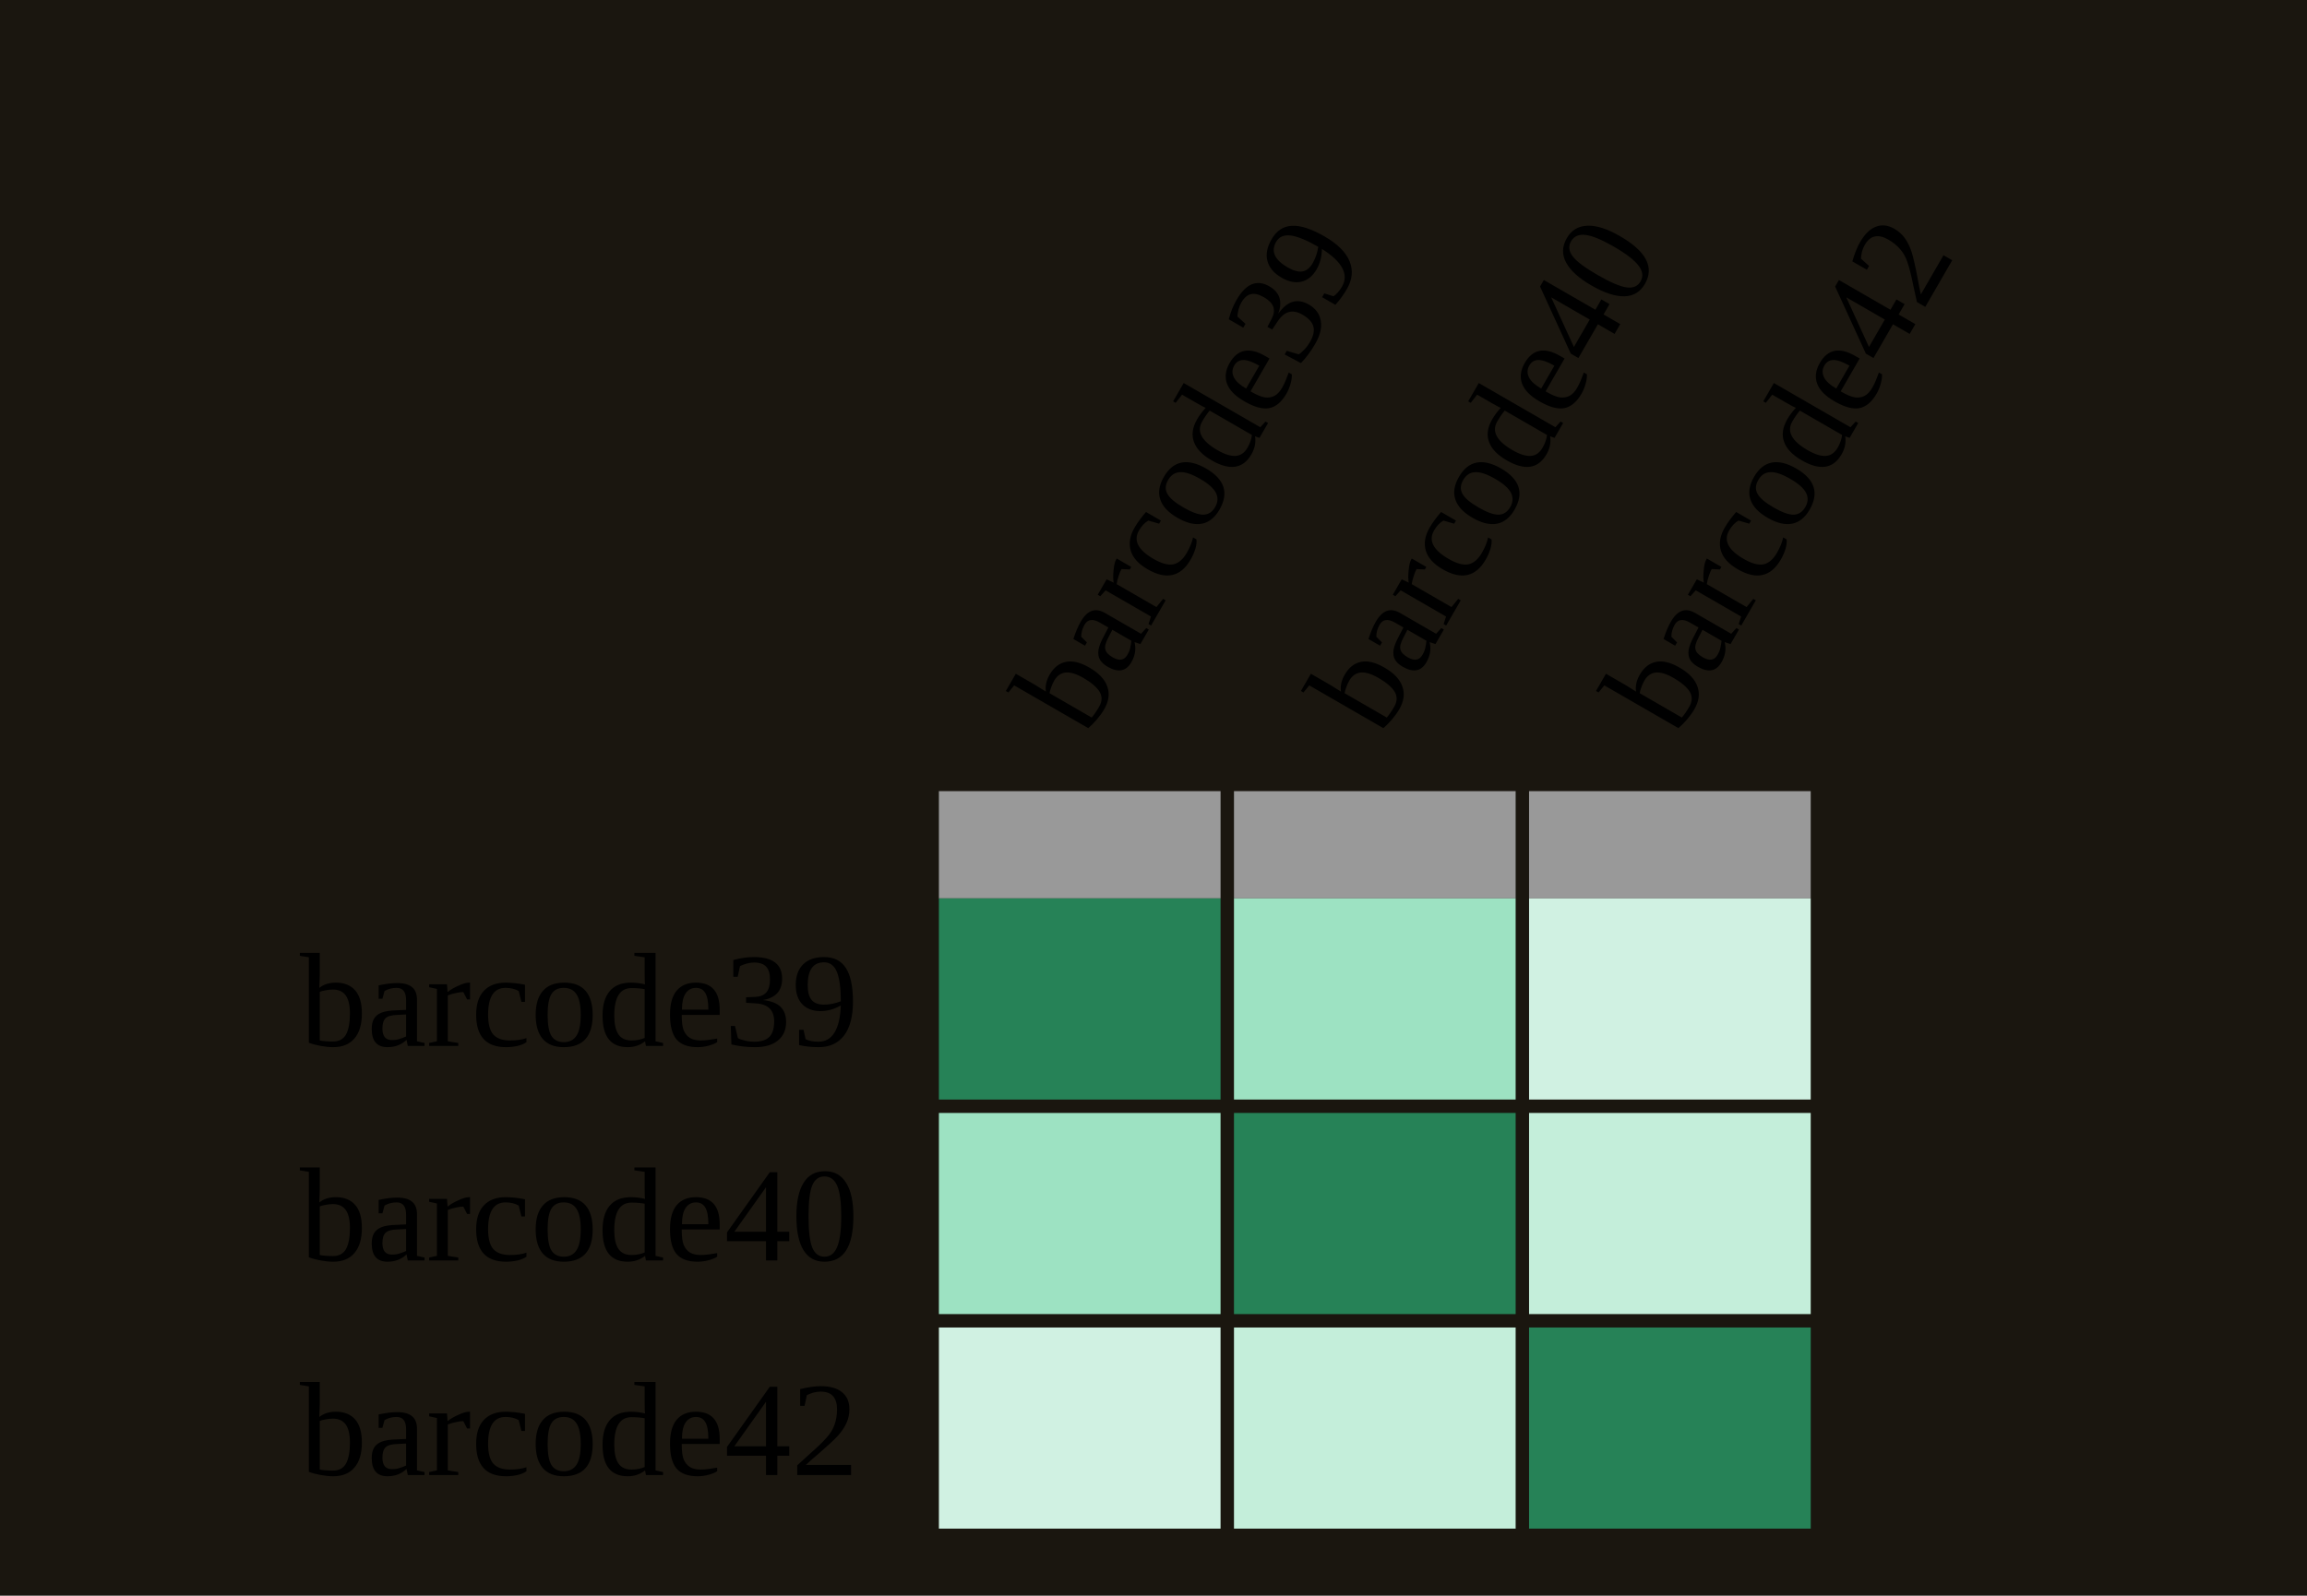
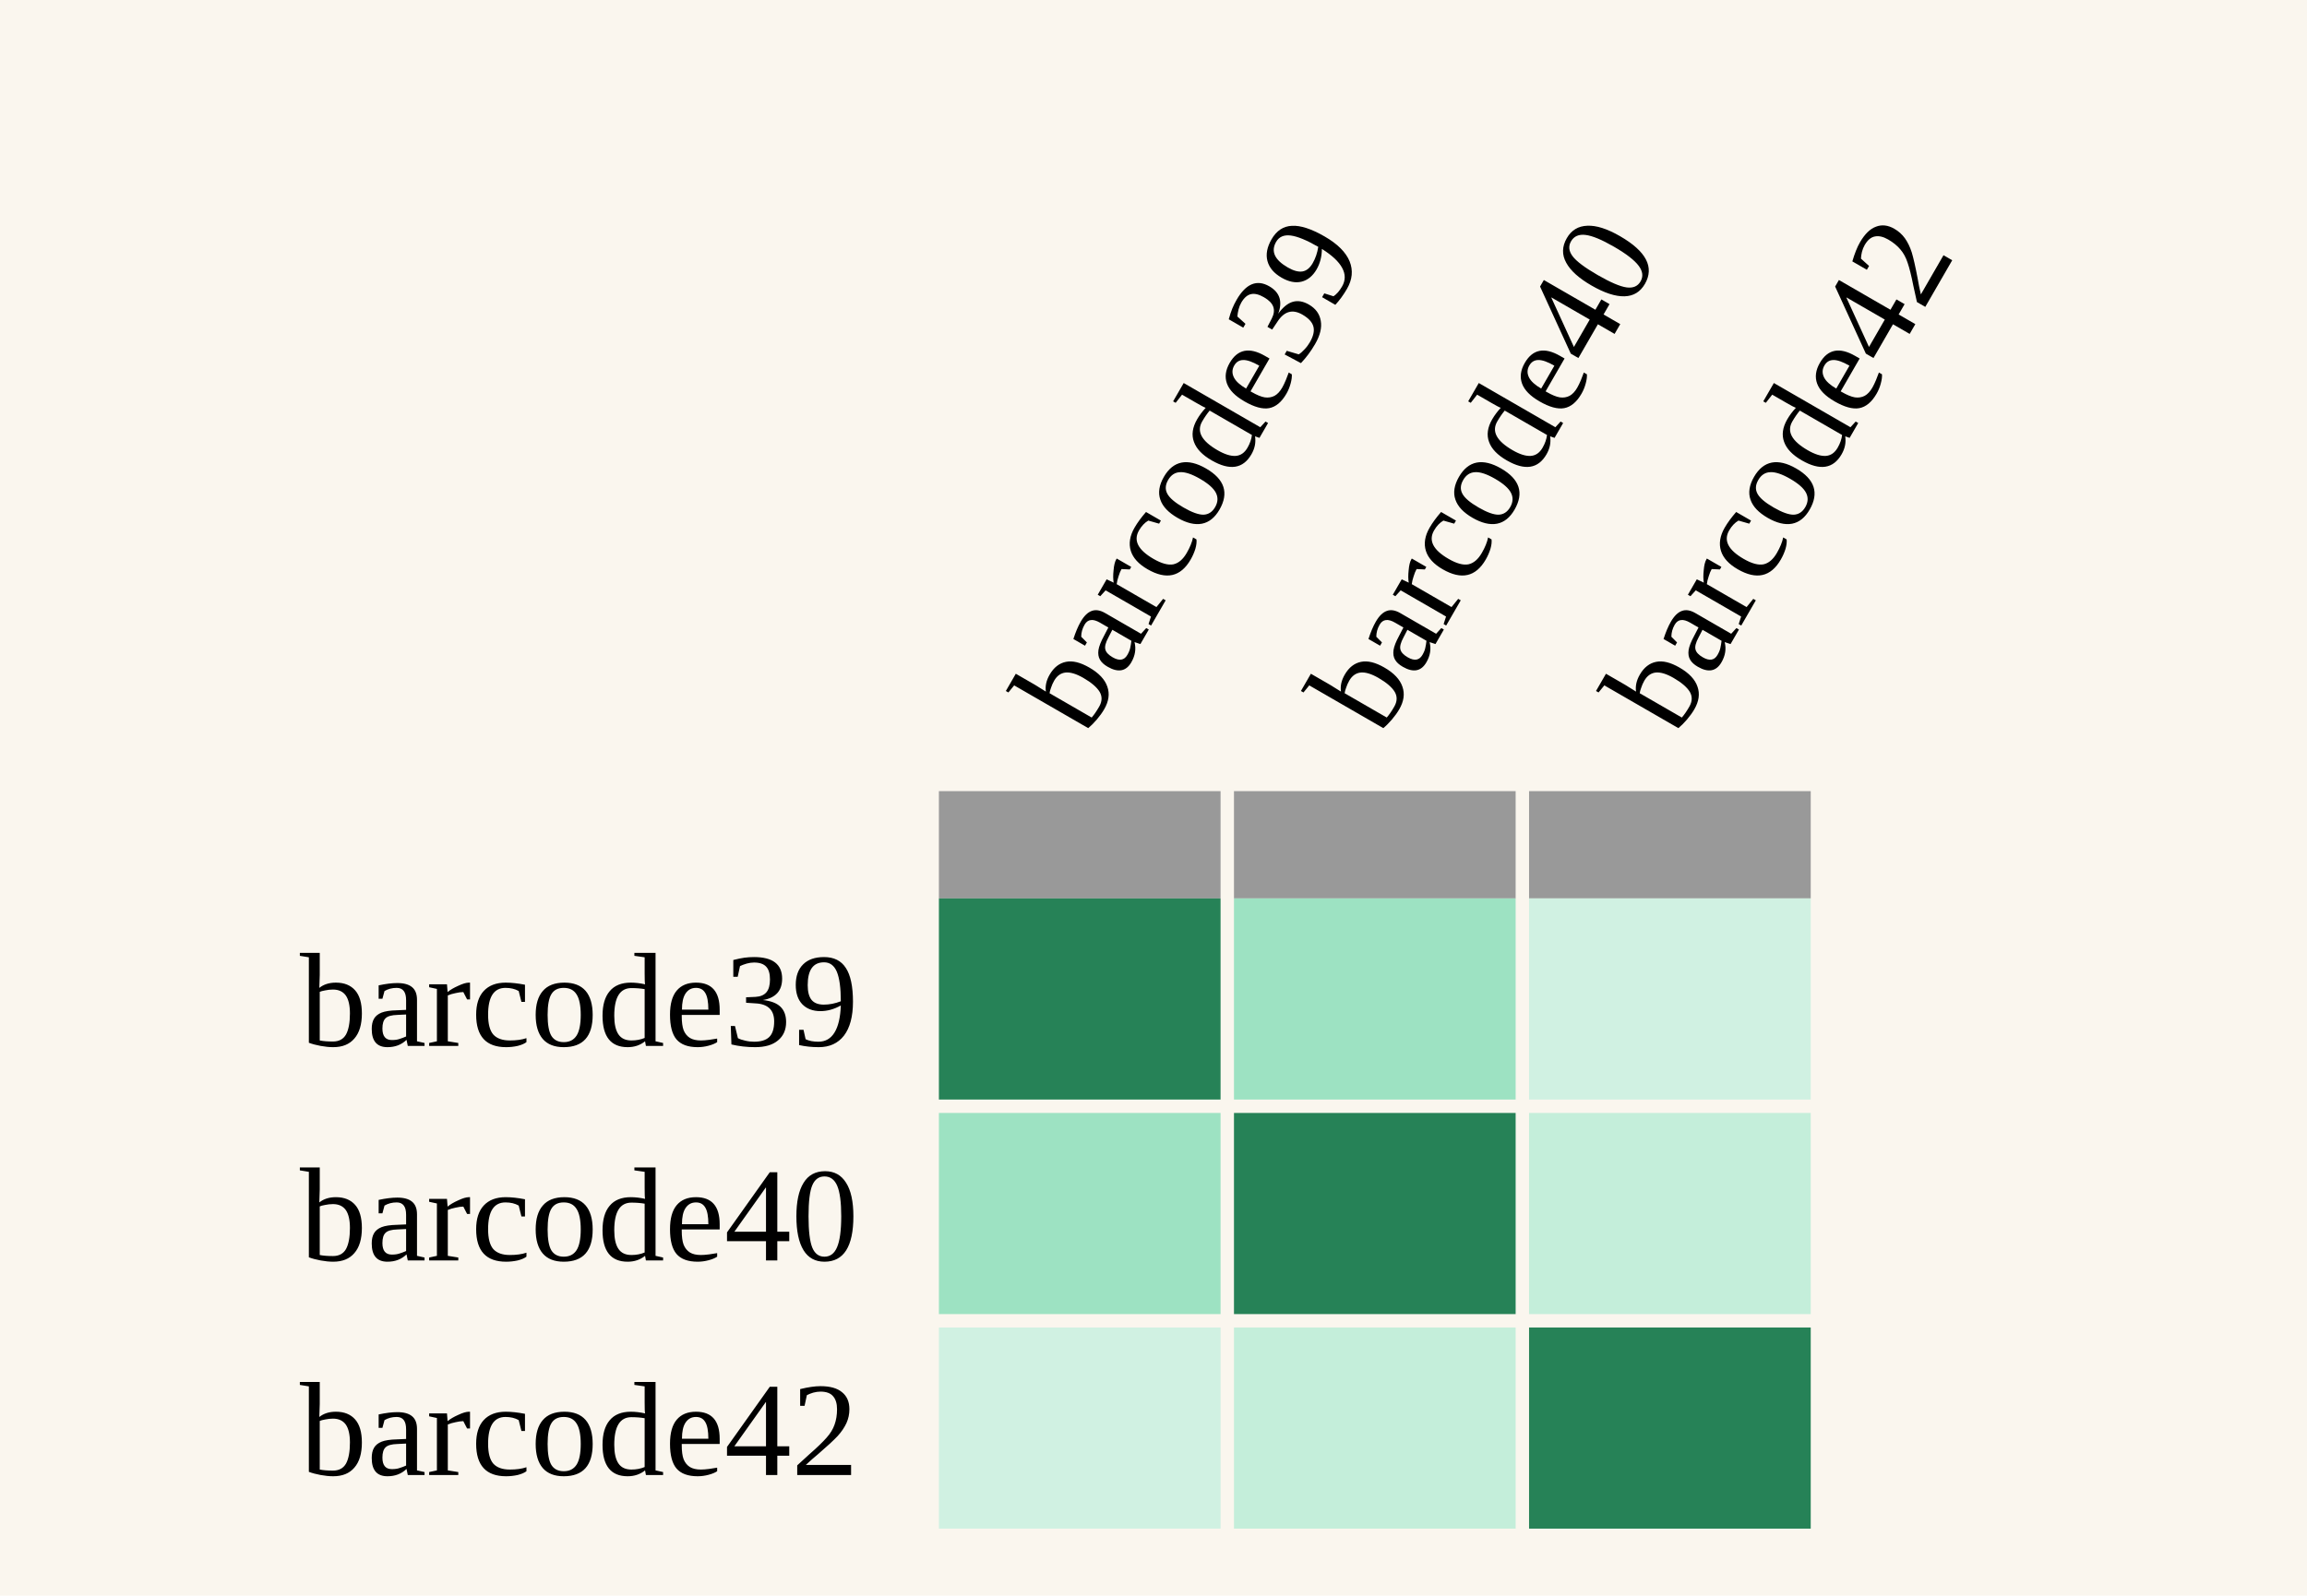
<svg xmlns="http://www.w3.org/2000/svg" viewBox="0 0 172 119" width="172" height="119">
-   <rect x="0" y="0" width="172" height="119" fill="#1A160F" />
+   <rect x="0" y="0" width="172" height="119" fill="#FAF6EE" />
  <text x="81" y="55" font-size="10" fill="rgb(0, 0, 0)" text-anchor="start" transform="rotate(-60 81 55)">barcode39</text>
  <text x="103" y="55" font-size="10" fill="rgb(0, 0, 0)" text-anchor="start" transform="rotate(-60 103 55)">barcode40</text>
  <text x="125" y="55" font-size="10" fill="rgb(0, 0, 0)" text-anchor="start" transform="rotate(-60 125 55)">barcode42</text>
  <rect x="70" y="59" width="21" height="8" fill="hsl(0, 0%, 60%)" />
  <rect x="92" y="59" width="21" height="8" fill="hsl(0, 0%, 60%)" />
  <rect x="114" y="59" width="21" height="8" fill="hsl(0, 0%, 60%)" />
  <text x="64" y="78" font-size="10" fill="rgb(0, 0, 0)" font-weight="normal" text-anchor="end">barcode39</text>
  <rect x="70" y="67" width="21" height="15" fill="hsl(152, 55%, 33%)" />
  <rect x="92" y="67" width="21" height="15" fill="hsl(152, 55%, 75.153%)" />
  <rect x="114" y="67" width="21" height="15" fill="hsl(152, 55%, 88%)" />
  <text x="64" y="94" font-size="10" fill="rgb(0, 0, 0)" font-weight="normal" text-anchor="end">barcode40</text>
  <rect x="70" y="83" width="21" height="15" fill="hsl(152, 55%, 75.153%)" />
  <rect x="92" y="83" width="21" height="15" fill="hsl(152, 55%, 33%)" />
  <rect x="114" y="83" width="21" height="15" fill="hsl(152, 55%, 85.07%)" />
  <text x="64" y="110" font-size="10" fill="rgb(0, 0, 0)" font-weight="normal" text-anchor="end">barcode42</text>
  <rect x="70" y="99" width="21" height="15" fill="hsl(152, 55%, 88%)" />
  <rect x="92" y="99" width="21" height="15" fill="hsl(152, 55%, 85.07%)" />
  <rect x="114" y="99" width="21" height="15" fill="hsl(152, 55%, 33%)" />
</svg>
